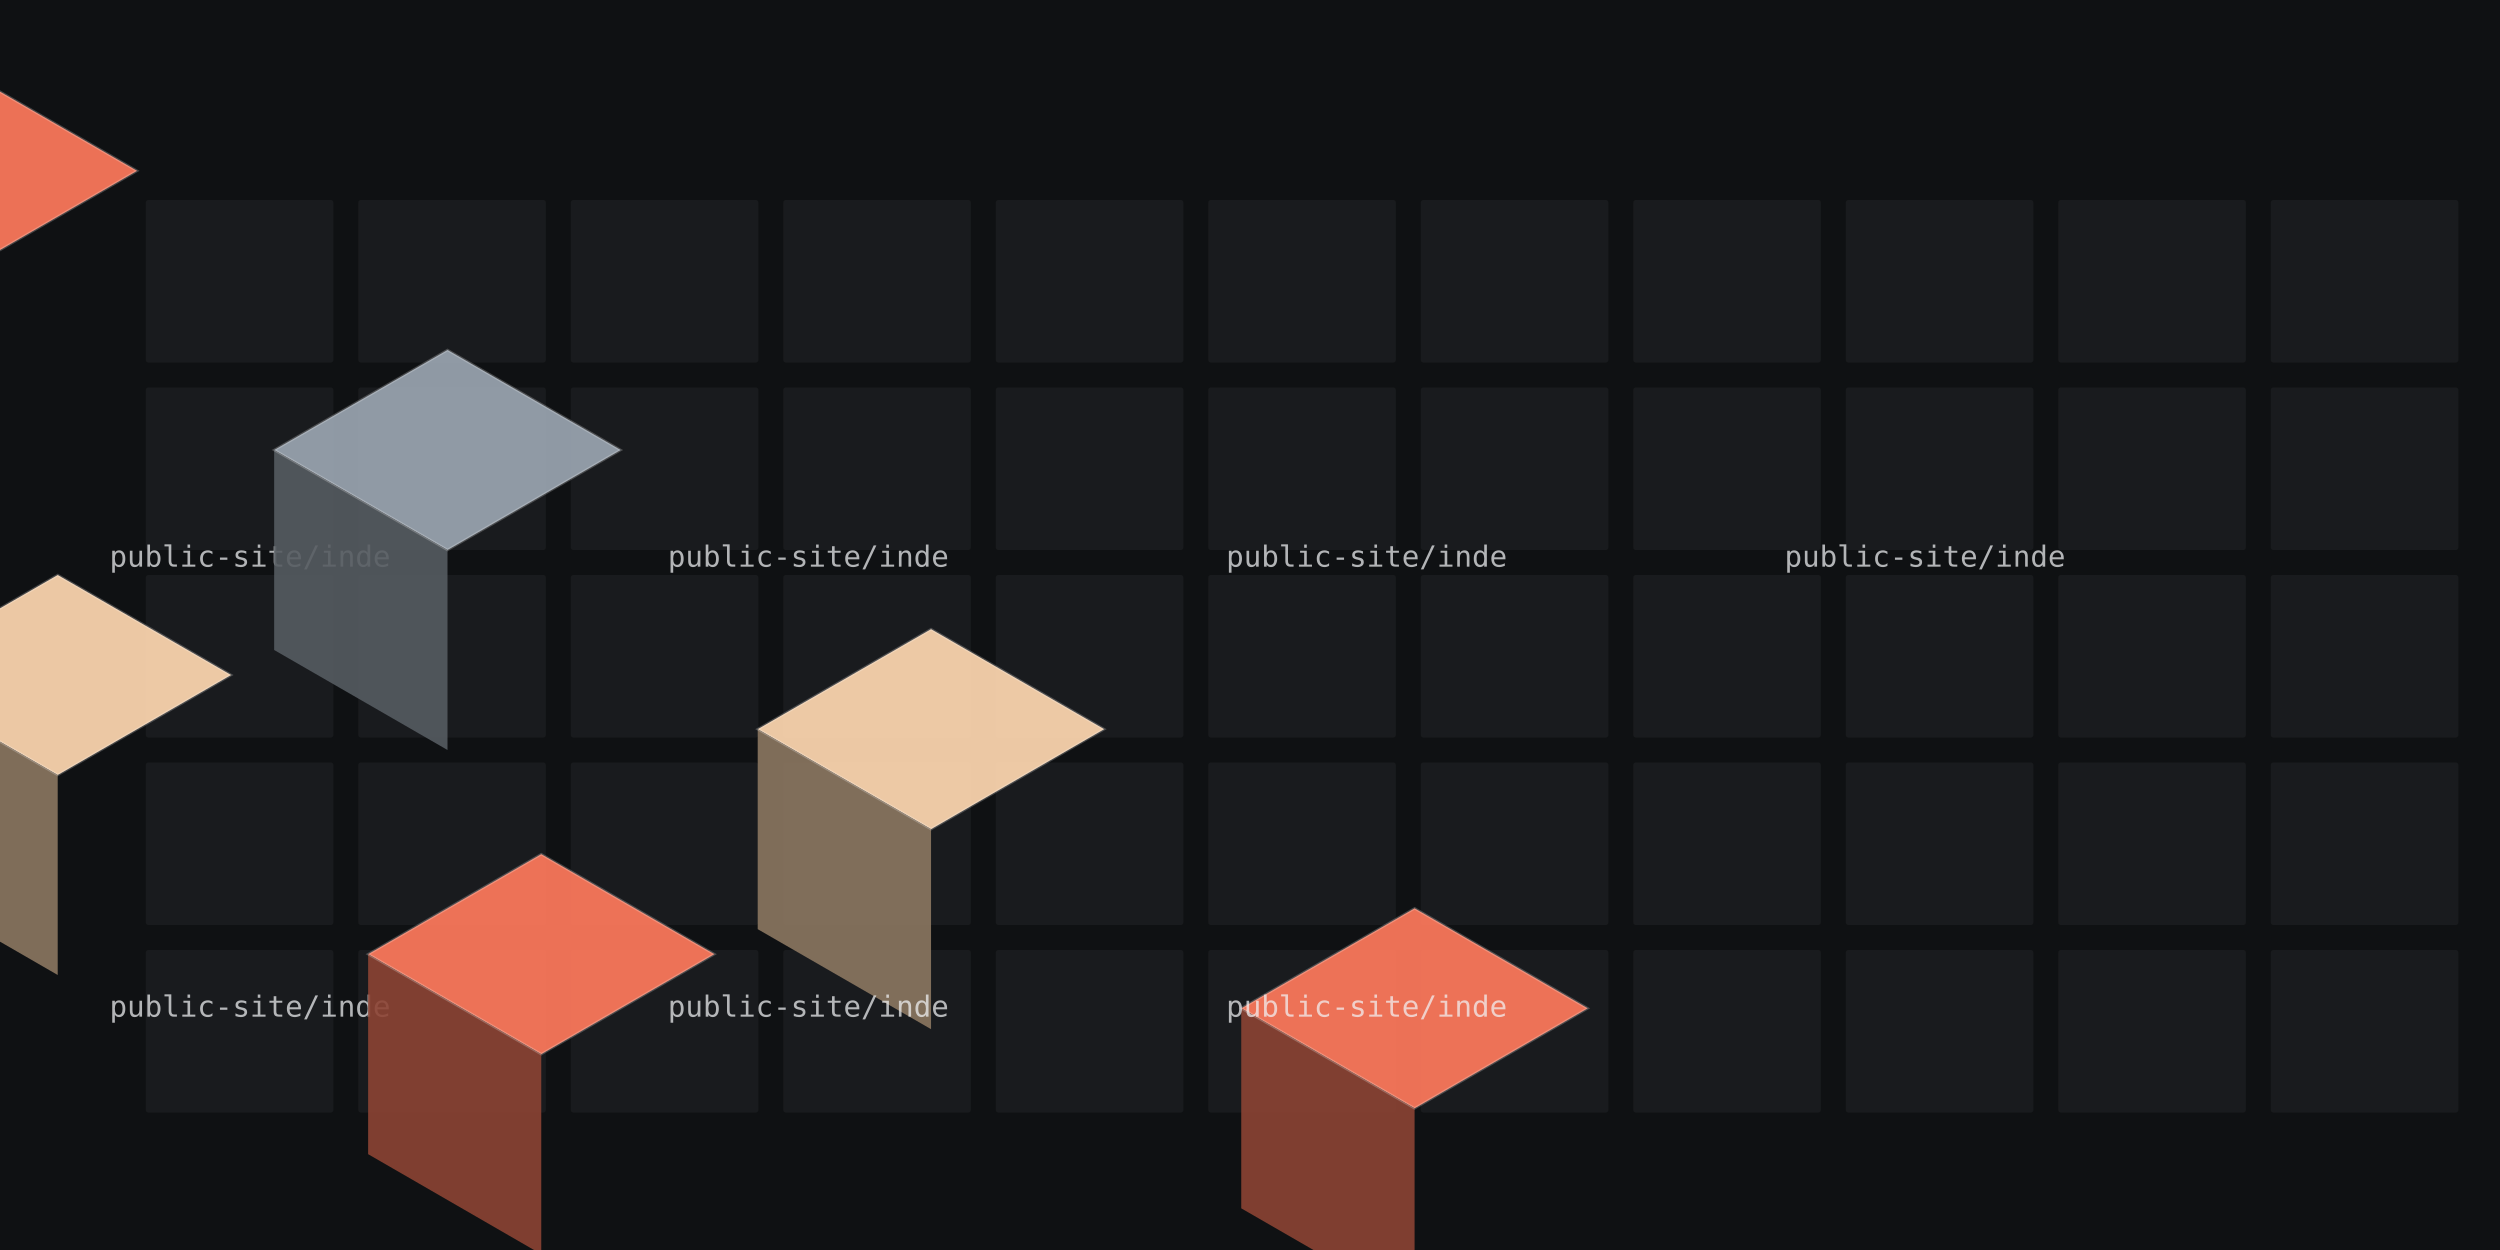
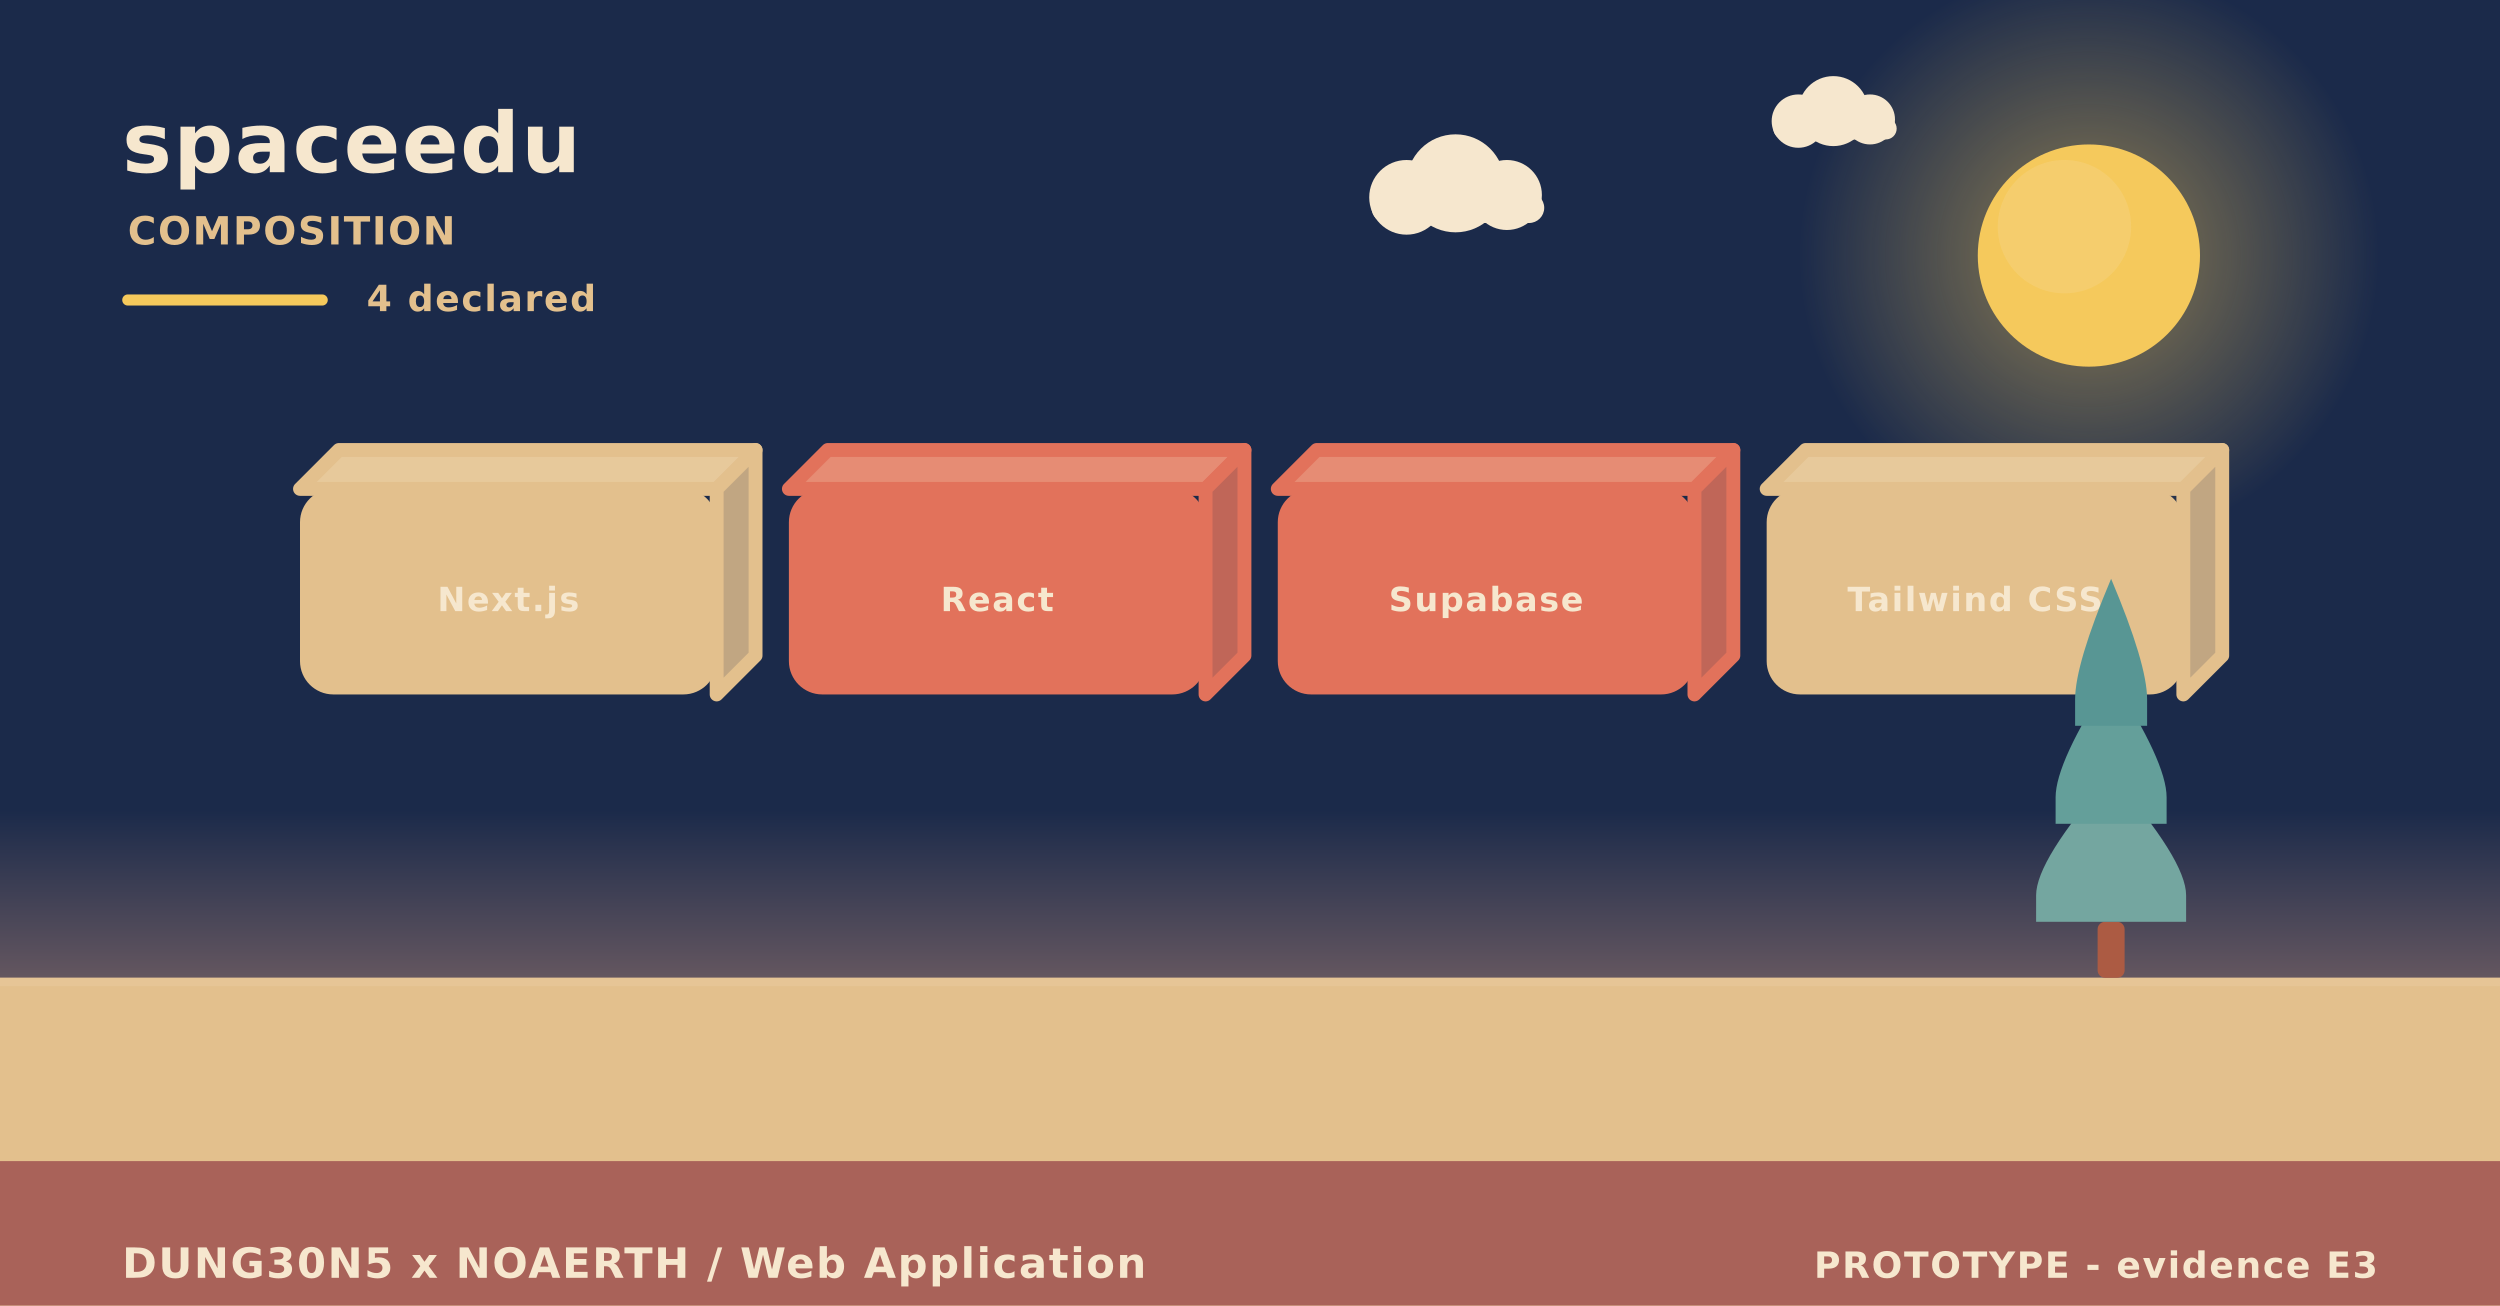
- <svg xmlns="http://www.w3.org/2000/svg" viewBox="0 0 1200 600" width="1200" height="600" role="img" aria-label="spaceedu component map">
-   <rect width="1200" height="600" fill="#0f1113" />
-   <defs>
-     <linearGradient id="gc" x1="0" y1="0" x2="1" y2="1">
-       <stop offset="0%" stop-color="#ff7a5c" />
-       <stop offset="100%" stop-color="#9aa5b1" />
-     </linearGradient>
-   </defs>
-   <rect x="70.00" y="96.00" width="90.00" height="78.00" rx="1.20" fill="#f1f3f5" opacity="0.05" />
-   <rect x="172.00" y="96.00" width="90.00" height="78.00" rx="1.20" fill="#f1f3f5" opacity="0.05" />
-   <rect x="274.00" y="96.00" width="90.00" height="78.00" rx="1.20" fill="#f1f3f5" opacity="0.05" />
-   <rect x="376.00" y="96.00" width="90.00" height="78.00" rx="1.20" fill="#f1f3f5" opacity="0.05" />
-   <rect x="478.00" y="96.00" width="90.00" height="78.00" rx="1.20" fill="#f1f3f5" opacity="0.05" />
-   <rect x="580.00" y="96.00" width="90.00" height="78.00" rx="1.20" fill="#f1f3f5" opacity="0.05" />
-   <rect x="682.00" y="96.00" width="90.00" height="78.00" rx="1.20" fill="#f1f3f5" opacity="0.05" />
-   <rect x="784.00" y="96.00" width="90.00" height="78.00" rx="1.20" fill="#f1f3f5" opacity="0.05" />
-   <rect x="886.00" y="96.00" width="90.00" height="78.00" rx="1.20" fill="#f1f3f5" opacity="0.05" />
-   <rect x="988.00" y="96.00" width="90.00" height="78.00" rx="1.20" fill="#f1f3f5" opacity="0.05" />
-   <rect x="1090.00" y="96.00" width="90.00" height="78.00" rx="1.20" fill="#f1f3f5" opacity="0.05" />
-   <rect x="70.00" y="186.00" width="90.00" height="78.00" rx="1.20" fill="#f1f3f5" opacity="0.05" />
-   <rect x="172.00" y="186.00" width="90.00" height="78.00" rx="1.20" fill="#f1f3f5" opacity="0.05" />
-   <rect x="274.00" y="186.00" width="90.00" height="78.00" rx="1.20" fill="#f1f3f5" opacity="0.05" />
-   <rect x="376.00" y="186.00" width="90.00" height="78.00" rx="1.20" fill="#f1f3f5" opacity="0.05" />
-   <rect x="478.00" y="186.00" width="90.00" height="78.00" rx="1.20" fill="#f1f3f5" opacity="0.05" />
-   <rect x="580.00" y="186.00" width="90.00" height="78.00" rx="1.20" fill="#f1f3f5" opacity="0.05" />
-   <rect x="682.00" y="186.00" width="90.00" height="78.00" rx="1.20" fill="#f1f3f5" opacity="0.05" />
-   <rect x="784.00" y="186.00" width="90.00" height="78.00" rx="1.20" fill="#f1f3f5" opacity="0.05" />
-   <rect x="886.00" y="186.00" width="90.00" height="78.00" rx="1.20" fill="#f1f3f5" opacity="0.05" />
-   <rect x="988.00" y="186.00" width="90.00" height="78.00" rx="1.20" fill="#f1f3f5" opacity="0.05" />
-   <rect x="1090.00" y="186.00" width="90.00" height="78.00" rx="1.20" fill="#f1f3f5" opacity="0.05" />
-   <rect x="70.00" y="276.00" width="90.00" height="78.00" rx="1.20" fill="#f1f3f5" opacity="0.05" />
-   <rect x="172.00" y="276.00" width="90.00" height="78.00" rx="1.20" fill="#f1f3f5" opacity="0.05" />
-   <rect x="274.00" y="276.00" width="90.00" height="78.00" rx="1.20" fill="#f1f3f5" opacity="0.05" />
-   <rect x="376.00" y="276.00" width="90.00" height="78.00" rx="1.20" fill="#f1f3f5" opacity="0.05" />
-   <rect x="478.00" y="276.00" width="90.00" height="78.00" rx="1.20" fill="#f1f3f5" opacity="0.05" />
-   <rect x="580.00" y="276.00" width="90.00" height="78.00" rx="1.20" fill="#f1f3f5" opacity="0.05" />
-   <rect x="682.00" y="276.00" width="90.00" height="78.00" rx="1.20" fill="#f1f3f5" opacity="0.05" />
-   <rect x="784.00" y="276.00" width="90.00" height="78.00" rx="1.20" fill="#f1f3f5" opacity="0.05" />
-   <rect x="886.00" y="276.00" width="90.00" height="78.00" rx="1.20" fill="#f1f3f5" opacity="0.05" />
-   <rect x="988.00" y="276.00" width="90.00" height="78.00" rx="1.20" fill="#f1f3f5" opacity="0.05" />
-   <rect x="1090.00" y="276.00" width="90.00" height="78.00" rx="1.20" fill="#f1f3f5" opacity="0.05" />
-   <rect x="70.00" y="366.00" width="90.00" height="78.00" rx="1.20" fill="#f1f3f5" opacity="0.05" />
-   <rect x="172.00" y="366.00" width="90.00" height="78.00" rx="1.20" fill="#f1f3f5" opacity="0.05" />
-   <rect x="274.00" y="366.00" width="90.00" height="78.00" rx="1.20" fill="#f1f3f5" opacity="0.05" />
-   <rect x="376.00" y="366.00" width="90.00" height="78.00" rx="1.20" fill="#f1f3f5" opacity="0.05" />
-   <rect x="478.00" y="366.00" width="90.00" height="78.00" rx="1.20" fill="#f1f3f5" opacity="0.05" />
-   <rect x="580.00" y="366.00" width="90.00" height="78.00" rx="1.20" fill="#f1f3f5" opacity="0.05" />
-   <rect x="682.00" y="366.00" width="90.00" height="78.00" rx="1.20" fill="#f1f3f5" opacity="0.05" />
-   <rect x="784.00" y="366.00" width="90.00" height="78.00" rx="1.20" fill="#f1f3f5" opacity="0.05" />
-   <rect x="886.00" y="366.00" width="90.00" height="78.00" rx="1.20" fill="#f1f3f5" opacity="0.05" />
-   <rect x="988.00" y="366.00" width="90.00" height="78.00" rx="1.20" fill="#f1f3f5" opacity="0.05" />
-   <rect x="1090.00" y="366.00" width="90.00" height="78.00" rx="1.20" fill="#f1f3f5" opacity="0.05" />
-   <rect x="70.00" y="456.00" width="90.00" height="78.00" rx="1.20" fill="#f1f3f5" opacity="0.05" />
-   <rect x="172.00" y="456.00" width="90.00" height="78.00" rx="1.20" fill="#f1f3f5" opacity="0.05" />
-   <rect x="274.00" y="456.00" width="90.00" height="78.00" rx="1.20" fill="#f1f3f5" opacity="0.05" />
-   <rect x="376.00" y="456.00" width="90.00" height="78.00" rx="1.20" fill="#f1f3f5" opacity="0.05" />
-   <rect x="478.00" y="456.00" width="90.00" height="78.00" rx="1.20" fill="#f1f3f5" opacity="0.05" />
-   <rect x="580.00" y="456.00" width="90.00" height="78.00" rx="1.20" fill="#f1f3f5" opacity="0.05" />
-   <rect x="682.00" y="456.00" width="90.00" height="78.00" rx="1.20" fill="#f1f3f5" opacity="0.05" />
-   <rect x="784.00" y="456.00" width="90.00" height="78.00" rx="1.20" fill="#f1f3f5" opacity="0.05" />
-   <rect x="886.00" y="456.00" width="90.00" height="78.00" rx="1.20" fill="#f1f3f5" opacity="0.05" />
-   <rect x="988.00" y="456.00" width="90.00" height="78.00" rx="1.20" fill="#f1f3f5" opacity="0.05" />
-   <rect x="1090.00" y="456.00" width="90.00" height="78.00" rx="1.20" fill="#f1f3f5" opacity="0.05" />
-   <g transform="rotate(0 120 140)">
-     <polygon points="-17.3,34.0 65.8,82.0 -17.3,130.0 -100.5,82.0" fill="#ff7a5c" opacity="0.92" />
-     <polygon points="-100.5,82.0 -17.3,130.0 -17.3,226.0 -100.5,178.0" fill="#8c4333" opacity="0.9" />
-     <polygon points="-17.3,34.0 65.8,82.0 -17.3,130.0 -100.5,82.0" fill="none" stroke="rgba(255,255,255,0.220)" stroke-width="1.2" />
-     <animateTransform attributeName="transform" type="rotate" values="-32.0 0.00 0.00 0.0 0.00 0.00" dur="6.5s" begin="0.0s" repeatCount="indefinite" />
+ <svg xmlns="http://www.w3.org/2000/svg" width="900" height="470" viewBox="0 0 900 470" role="img" aria-label="spaceedu - how it is composed">
+   <linearGradient id="skyc" x1="0" y1="0" x2="0" y2="1">
+     <stop offset="0" stop-color="#1b2a4a" />
+     <stop offset="0.62" stop-color="#1b2a4a" />
+     <stop offset="1" stop-color="#f3ad8a" />
+   </linearGradient>
+   <rect width="900" height="470" fill="url(#skyc)" />
+   <radialGradient id="sunc">
+     <stop offset="0.35" stop-color="#f5c95c" stop-opacity="0.34" />
+     <stop offset="1" stop-color="#f5c95c" stop-opacity="0" />
+   </radialGradient>
+   <circle cx="752" cy="92" r="104" fill="url(#sunc)" />
+   <circle cx="752" cy="92" r="40" fill="#f5c95c" />
+   <circle cx="743.2" cy="81.6" r="24" fill="#f5d27e" opacity="0.5" />
+   <g>
+     <circle cx="524" cy="66" r="17.64" fill="#f6e7ce" />
+     <circle cx="506.36" cy="71.04" r="13.44" fill="#f6e7ce" />
+     <circle cx="542.48" cy="70.2" r="12.6" fill="#f6e7ce" />
+     <rect x="493.76" y="69.36" width="62.16" height="10.92" rx="5.46" fill="#f6e7ce" />
+     <animateTransform attributeName="transform" type="translate" values="0 0;24 0;0 0" dur="36s" begin="0s" repeatCount="indefinite" />
  </g>
-   <text x="120" y="272" font-family="ui-monospace,Menlo,monospace" font-size="14" fill="rgba(241,243,245,0.720)" text-anchor="middle">public-site/inde</text>
-   <g transform="rotate(0 388 140)">
-     <polygon points="214.8,168.0 297.9,216.0 214.8,264.0 131.6,216.0" fill="#9aa5b1" opacity="0.92" />
-     <polygon points="131.6,216.0 214.8,264.0 214.8,360.0 131.6,312.0" fill="#555b61" opacity="0.9" />
-     <polygon points="214.8,168.0 297.9,216.0 214.8,264.0 131.6,216.0" fill="none" stroke="rgba(255,255,255,0.220)" stroke-width="1.2" />
-     <animateTransform attributeName="transform" type="rotate" values="-32.0 0.00 0.00 0.0 0.00 0.00" dur="6.5s" begin="0.4s" repeatCount="indefinite" />
+   <g>
+     <circle cx="660" cy="40" r="12.6" fill="#f6e7ce" />
+     <circle cx="647.4" cy="43.6" r="9.6" fill="#f6e7ce" />
+     <circle cx="673.2" cy="43" r="9" fill="#f6e7ce" />
+     <rect x="638.4" y="42.4" width="44.4" height="7.8" rx="3.9" fill="#f6e7ce" />
+     <animateTransform attributeName="transform" type="translate" values="0 0;-18 0;0 0" dur="46s" begin="3s" repeatCount="indefinite" />
  </g>
-   <text x="388" y="272" font-family="ui-monospace,Menlo,monospace" font-size="14" fill="rgba(241,243,245,0.720)" text-anchor="middle">public-site/inde</text>
-   <g transform="rotate(0 656 140)">
-     <polygon points="446.9,302.0 530.0,350.0 446.9,398.0 363.7,350.0" fill="#ffd8b1" opacity="0.92" />
-     <polygon points="363.7,350.0 446.9,398.0 446.9,494.0 363.7,446.0" fill="#8c7761" opacity="0.9" />
-     <polygon points="446.9,302.0 530.0,350.0 446.9,398.0 363.7,350.0" fill="none" stroke="rgba(255,255,255,0.220)" stroke-width="1.2" />
-     <animateTransform attributeName="transform" type="rotate" values="-32.0 0.00 0.00 0.0 0.00 0.00" dur="6.5s" begin="0.8s" repeatCount="indefinite" />
+   <rect x="0" y="352" width="900" height="118" fill="#e3c08d" />
+   <rect x="0" y="352" width="900" height="3" fill="#e6c596" />
+   <text x="44" y="62" font-family="Verdana,DejaVu Sans,sans-serif" font-size="30" font-weight="700" letter-spacing="0.6" fill="#f6e7ce" text-anchor="start">spaceedu</text>
+   <text x="46" y="88" font-family="Verdana,DejaVu Sans,sans-serif" font-size="14" font-weight="700" letter-spacing="0.6" fill="#e3c08d" text-anchor="start">COMPOSITION</text>
+   <rect x="44" y="106" width="74" height="4" rx="2" fill="#f5c95c" />
+   <text x="132" y="112" font-family="Verdana,DejaVu Sans,sans-serif" font-size="13" font-weight="700" letter-spacing="0.6" fill="#e3c08d" text-anchor="start">4 declared</text>
+   <g>
+     <path d="M108,176 L258,176 L272,162 L122,162 Z" fill="#e7c99b" stroke="#e3c08d" stroke-width="5" stroke-linejoin="round" />
+     <path d="M258,176 L272,162 L272,236 L258,250 Z" fill="#c1a682" stroke="#e3c08d" stroke-width="5" stroke-linejoin="round" />
+     <rect x="108" y="176" width="150" height="74" rx="12" fill="#e3c08d" />
+     <animateTransform attributeName="transform" type="translate" values="0 10;0 0" dur="0.75s" begin="0s" fill="freeze" />
  </g>
-   <text x="656" y="272" font-family="ui-monospace,Menlo,monospace" font-size="14" fill="rgba(241,243,245,0.720)" text-anchor="middle">public-site/inde</text>
-   <g transform="rotate(0 924 140)">
-     <polygon points="679.0,436.0 762.1,484.0 679.0,532.0 595.8,484.0" fill="#ff7a5c" opacity="0.92" />
-     <polygon points="595.8,484.0 679.0,532.0 679.0,628.0 595.8,580.0" fill="#8c4333" opacity="0.9" />
-     <polygon points="679.0,436.0 762.1,484.0 679.0,532.0 595.8,484.0" fill="none" stroke="rgba(255,255,255,0.220)" stroke-width="1.2" />
-     <animateTransform attributeName="transform" type="rotate" values="-32.0 0.00 0.00 0.0 0.00 0.00" dur="6.5s" begin="1.2s" repeatCount="indefinite" />
+   <text x="183" y="220" font-family="Verdana,DejaVu Sans,sans-serif" font-size="12" font-weight="700" letter-spacing="0.6" fill="#f6e7ce" text-anchor="middle">Next.js</text>
+   <g>
+     <path d="M284,176 L434,176 L448,162 L298,162 Z" fill="#e68c74" stroke="#e2725b" stroke-width="5" stroke-linejoin="round" />
+     <path d="M434,176 L448,162 L448,236 L434,250 Z" fill="#c06658" stroke="#e2725b" stroke-width="5" stroke-linejoin="round" />
+     <rect x="284" y="176" width="150" height="74" rx="12" fill="#e2725b" />
+     <animateTransform attributeName="transform" type="translate" values="0 10;0 0" dur="0.75s" begin="0.16s" fill="freeze" />
  </g>
-   <text x="924" y="272" font-family="ui-monospace,Menlo,monospace" font-size="14" fill="rgba(241,243,245,0.720)" text-anchor="middle">public-site/inde</text>
-   <g transform="rotate(0 120 356)">
-     <polygon points="-204.4,142.0 -121.2,190.0 -204.4,238.0 -287.5,190.0" fill="#9aa5b1" opacity="0.92" />
-     <polygon points="-287.5,190.0 -204.4,238.0 -204.4,334.0 -287.5,286.0" fill="#555b61" opacity="0.9" />
-     <polygon points="-204.4,142.0 -121.2,190.0 -204.4,238.0 -287.5,190.0" fill="none" stroke="rgba(255,255,255,0.220)" stroke-width="1.2" />
-     <animateTransform attributeName="transform" type="rotate" values="-32.0 0.00 0.00 0.0 0.00 0.00" dur="6.5s" begin="1.6s" repeatCount="indefinite" />
+   <text x="359" y="220" font-family="Verdana,DejaVu Sans,sans-serif" font-size="12" font-weight="700" letter-spacing="0.6" fill="#f6e7ce" text-anchor="middle">React</text>
+   <g>
+     <path d="M460,176 L610,176 L624,162 L474,162 Z" fill="#e68c74" stroke="#e2725b" stroke-width="5" stroke-linejoin="round" />
+     <path d="M610,176 L624,162 L624,236 L610,250 Z" fill="#c06658" stroke="#e2725b" stroke-width="5" stroke-linejoin="round" />
+     <rect x="460" y="176" width="150" height="74" rx="12" fill="#e2725b" />
+     <animateTransform attributeName="transform" type="translate" values="0 10;0 0" dur="0.75s" begin="0.32s" fill="freeze" />
  </g>
-   <text x="120" y="488" font-family="ui-monospace,Menlo,monospace" font-size="14" fill="rgba(241,243,245,0.720)" text-anchor="middle">public-site/inde</text>
-   <g transform="rotate(0 388 356)">
-     <polygon points="27.7,276.0 110.9,324.0 27.7,372.0 -55.4,324.0" fill="#ffd8b1" opacity="0.92" />
-     <polygon points="-55.4,324.0 27.7,372.0 27.7,468.0 -55.4,420.0" fill="#8c7761" opacity="0.9" />
-     <polygon points="27.7,276.0 110.9,324.0 27.7,372.0 -55.4,324.0" fill="none" stroke="rgba(255,255,255,0.220)" stroke-width="1.2" />
-     <animateTransform attributeName="transform" type="rotate" values="-32.0 0.00 0.00 0.0 0.00 0.00" dur="6.5s" begin="2.0s" repeatCount="indefinite" />
+   <text x="535" y="220" font-family="Verdana,DejaVu Sans,sans-serif" font-size="12" font-weight="700" letter-spacing="0.6" fill="#f6e7ce" text-anchor="middle">Supabase</text>
+   <g>
+     <path d="M636,176 L786,176 L800,162 L650,162 Z" fill="#e7c99b" stroke="#e3c08d" stroke-width="5" stroke-linejoin="round" />
+     <path d="M786,176 L800,162 L800,236 L786,250 Z" fill="#c1a682" stroke="#e3c08d" stroke-width="5" stroke-linejoin="round" />
+     <rect x="636" y="176" width="150" height="74" rx="12" fill="#e3c08d" />
+     <animateTransform attributeName="transform" type="translate" values="0 10;0 0" dur="0.75s" begin="0.48s" fill="freeze" />
  </g>
-   <text x="388" y="488" font-family="ui-monospace,Menlo,monospace" font-size="14" fill="rgba(241,243,245,0.720)" text-anchor="middle">public-site/inde</text>
-   <g transform="rotate(0 656 356)">
-     <polygon points="259.8,410.0 342.9,458.0 259.8,506.0 176.7,458.0" fill="#ff7a5c" opacity="0.92" />
-     <polygon points="176.7,458.0 259.8,506.0 259.8,602.0 176.7,554.0" fill="#8c4333" opacity="0.9" />
-     <polygon points="259.8,410.0 342.9,458.0 259.8,506.0 176.7,458.0" fill="none" stroke="rgba(255,255,255,0.220)" stroke-width="1.2" />
-     <animateTransform attributeName="transform" type="rotate" values="-32.0 0.00 0.00 0.0 0.00 0.00" dur="6.5s" begin="2.4s" repeatCount="indefinite" />
-   </g>
-   <text x="656" y="488" font-family="ui-monospace,Menlo,monospace" font-size="14" fill="rgba(241,243,245,0.720)" text-anchor="middle">public-site/inde</text>
+   <text x="711" y="220" font-family="Verdana,DejaVu Sans,sans-serif" font-size="12" font-weight="700" letter-spacing="0.6" fill="#f6e7ce" text-anchor="middle">Tailwind CSS</text>
+   <rect x="755.14" y="331.84" width="9.72" height="20.16" rx="2.7" fill="#ac5b43" />
+   <path d="M760,278.92 Q733,309.61 733,322.31 Q733,331.84 733,331.84 L787,331.84 Q787,331.84 787,322.31 Q787,309.61 760,278.92 Z" fill="#74a6a0" />
+   <path d="M760,243.64 Q740.02,274.33 740.02,287.03 Q740.02,296.56 740.02,296.56 L779.98,296.56 Q779.98,296.56 779.98,287.03 Q779.98,274.33 760,243.64 Z" fill="#649f9a" />
+   <path d="M760,208.36 Q747.04,239.05 747.04,251.75 Q747.04,261.28 747.04,261.28 L772.96,261.28 Q772.96,261.28 772.96,251.75 Q772.96,239.05 760,208.36 Z" fill="#589694" />
+   <rect x="0" y="418" width="900" height="52" rx="0" fill="#a65c56" opacity="0.94" />
+   <text x="44" y="460" font-family="Verdana,DejaVu Sans,sans-serif" font-size="15" font-weight="700" letter-spacing="0.6" fill="#f6e7ce" text-anchor="start">DUNG30N5 x NOAERTH  /  Web Application</text>
+   <text x="856" y="460" font-family="Verdana,DejaVu Sans,sans-serif" font-size="13" font-weight="700" letter-spacing="0.6" fill="#f6e7ce" text-anchor="end">PROTOTYPE  -  evidence E3</text>
</svg>
